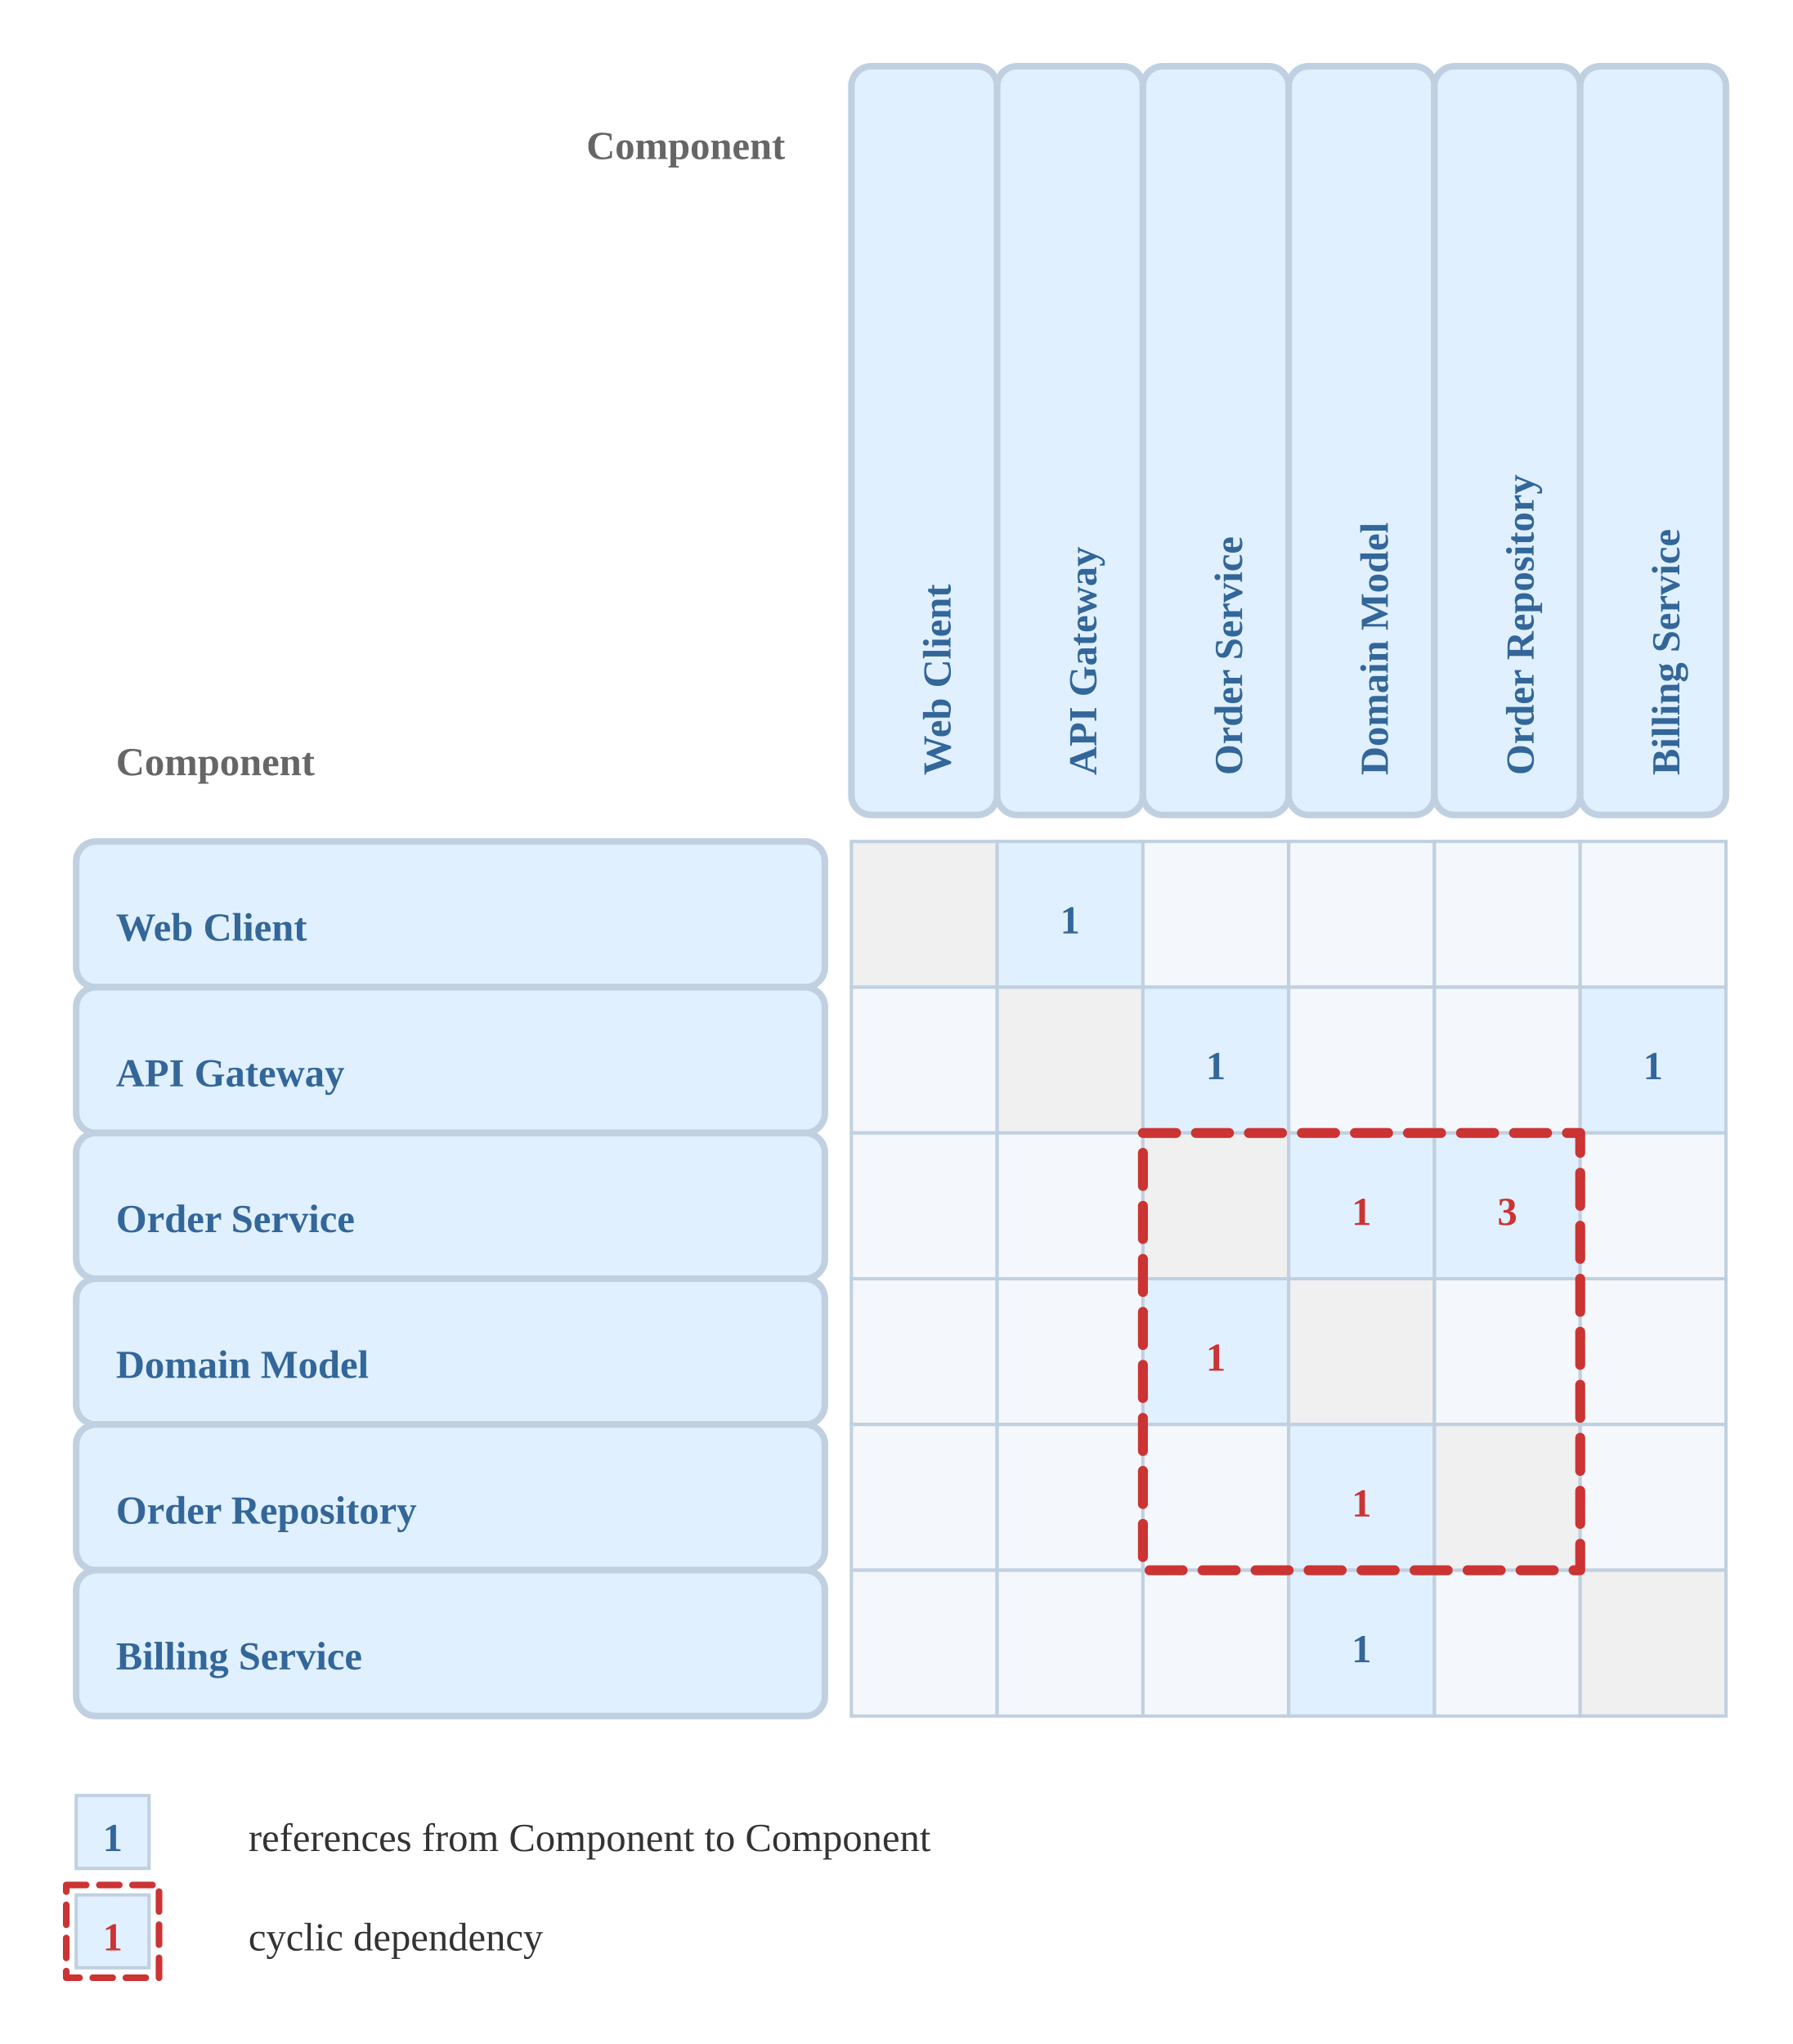
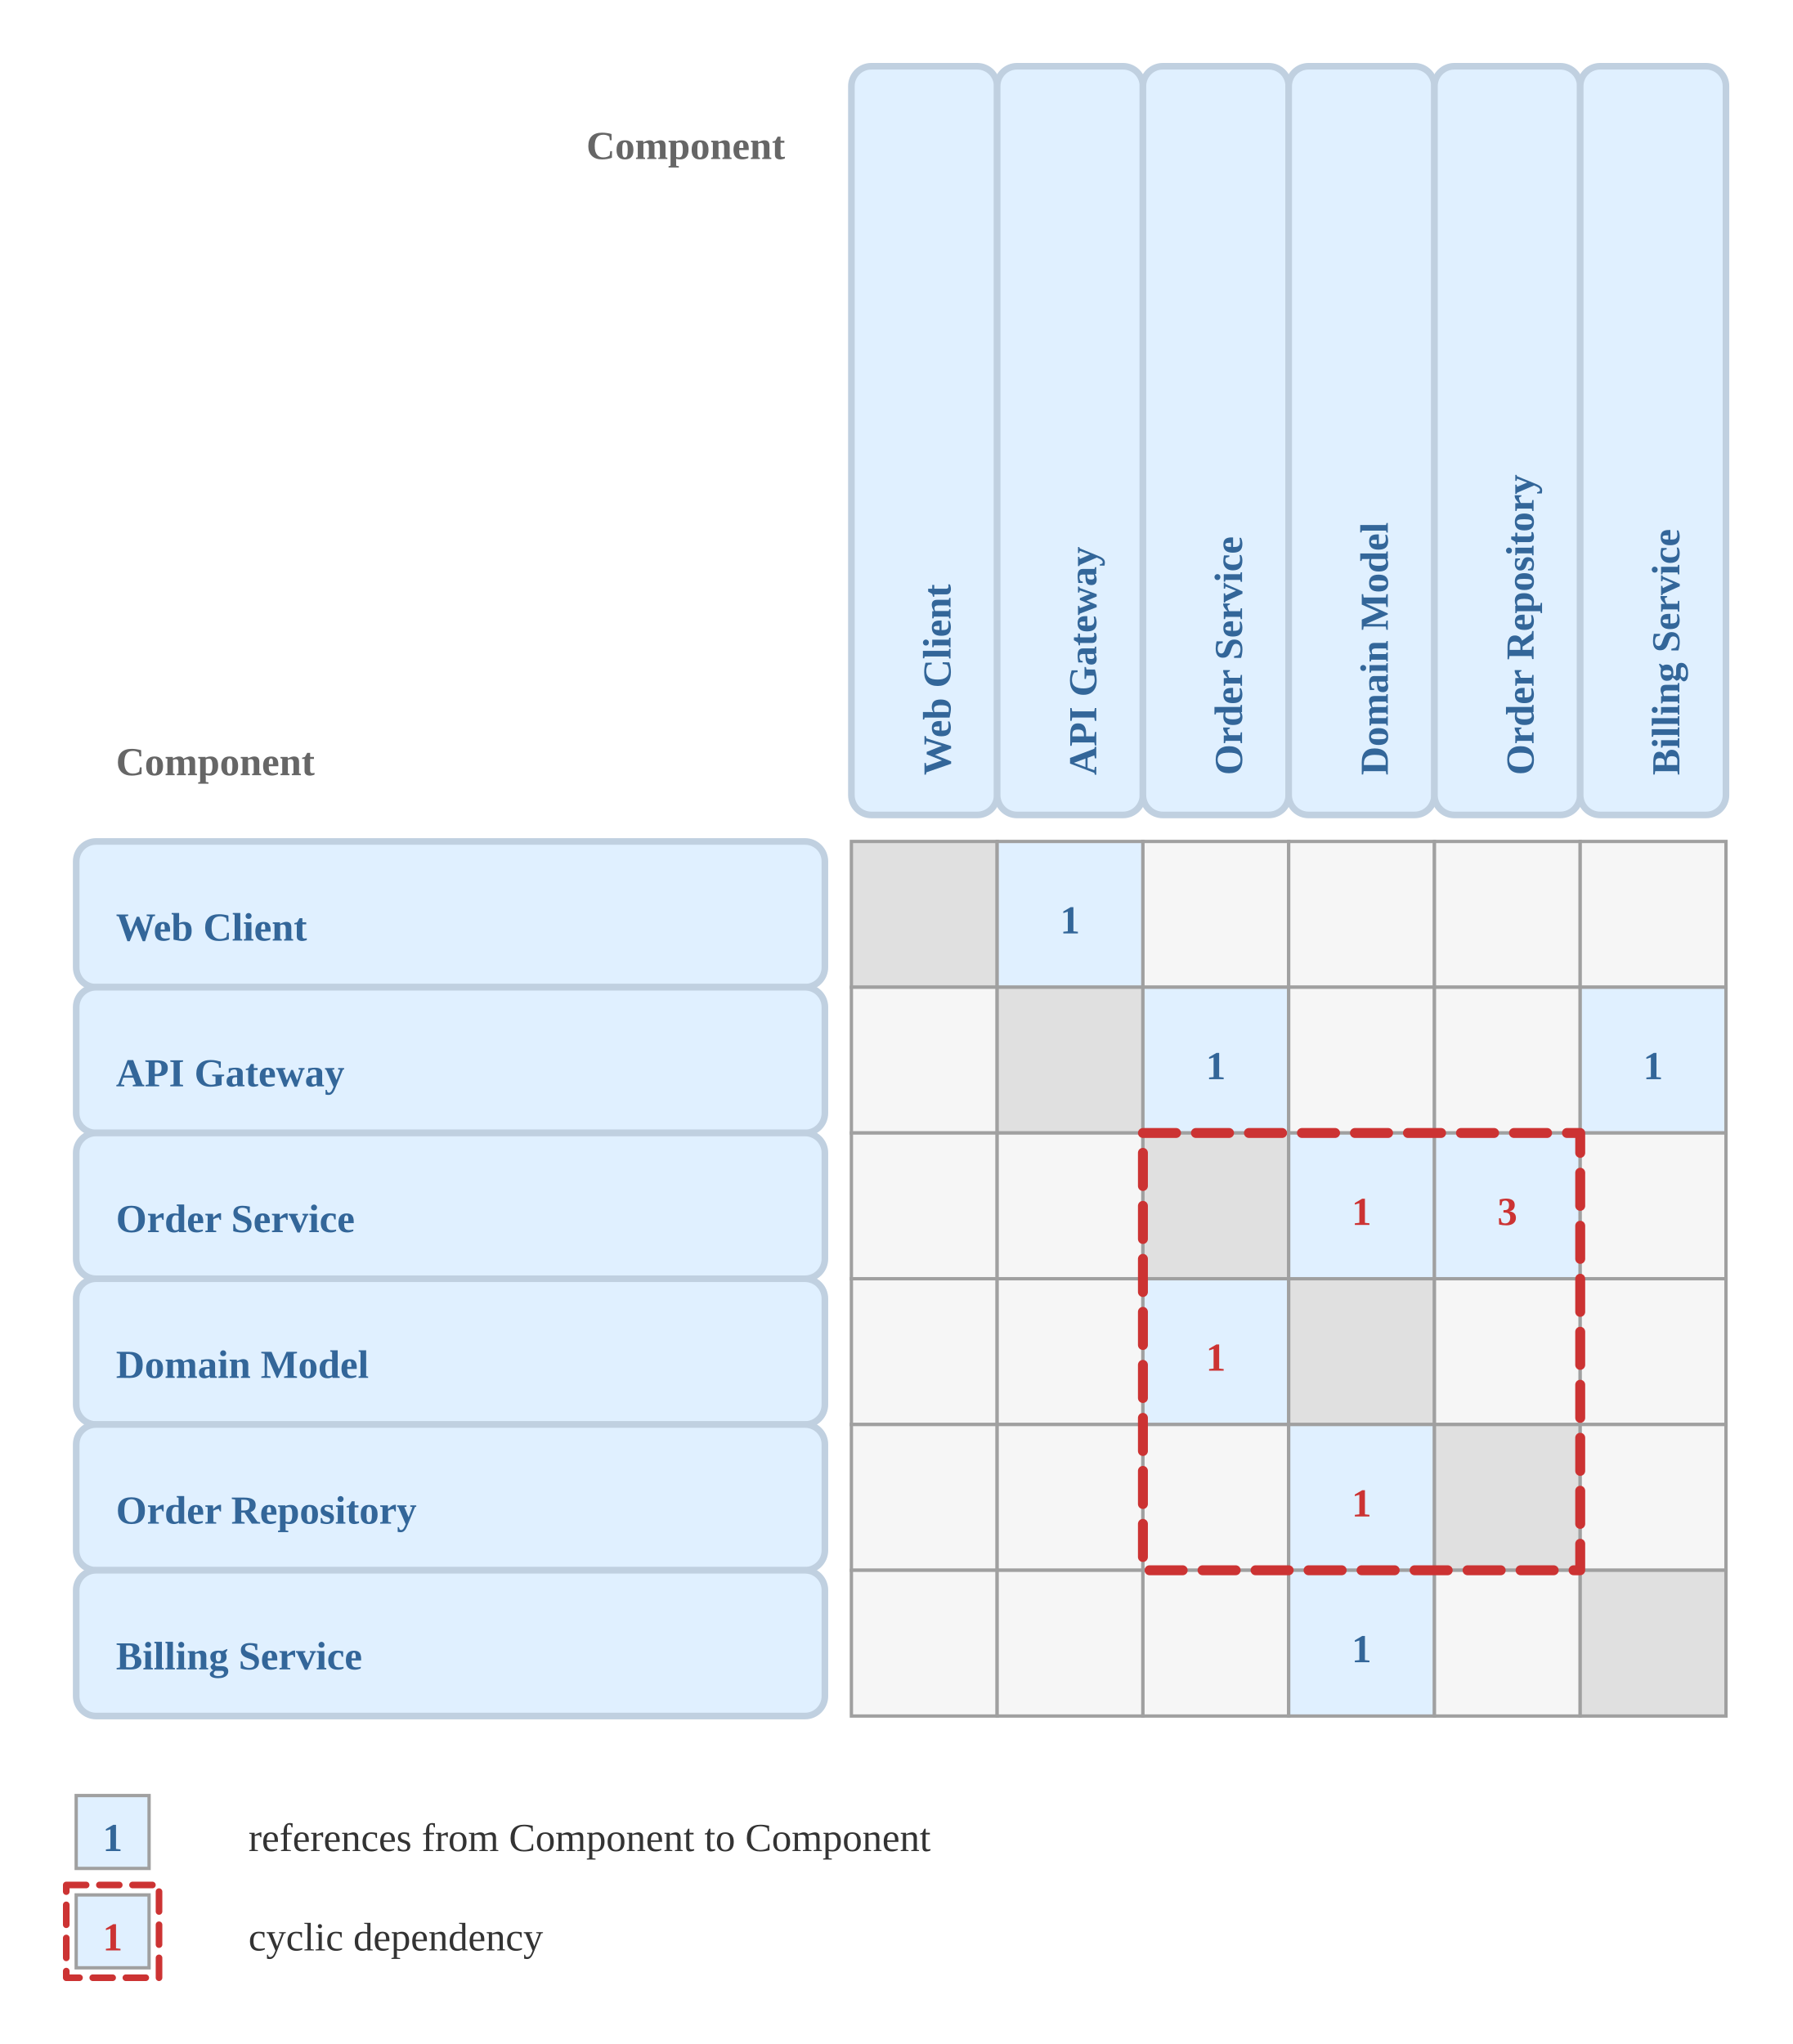
<svg xmlns="http://www.w3.org/2000/svg" viewBox="17 20 541 617" width="541" height="617">
  <defs>
    <style>
.gradia-3167da4d { fill: none; stroke: var(--gradia-color-edge-line, #999999); stroke-width: 3 }
.gradia-6c7500cd { fill: var(--gradia-color-edge-line, #999999) }
.gradia-613ab0f0 { fill: var(--gradia-color-node-regular-box, #e0f0ff); stroke: var(--gradia-color-node-regular-border, #c0d0e0); stroke-width: 2 }
.gradia-8f91fa3b { font-family: var(--gradia-font-family, 'Helvetica'), ui-sans-serif, -apple-system, Helvetica, Arial, sans-serif; font-size: var(--gradia-size-font-prop, 22px); font-weight: 600; fill: var(--gradia-color-node-regular-name, #336699) }
.gradia-5f52a16d { font-family: var(--gradia-font-family, 'Helvetica'), ui-sans-serif, -apple-system, Helvetica, Arial, sans-serif; font-size: var(--gradia-size-font-type, 16px); font-weight: 600; fill: var(--gradia-color-container-name, #666666) }
.gradia-25a733d0 { font-family: var(--gradia-font-family, 'Helvetica'), ui-sans-serif, -apple-system, Helvetica, Arial, sans-serif; font-size: var(--gradia-size-font-type, 16px); font-weight: 600; text-anchor: end; fill: var(--gradia-color-container-name, #666666) }
- .gradia-41dfb3e3 { fill: var(--gradia-color-node-ghost-box, #f0f0f0); stroke: var(--gradia-color-group-border, #c0d0e0); stroke-width: 1 }
- .gradia-63bd54c1 { fill: var(--gradia-color-node-regular-box, #e0f0ff); stroke: var(--gradia-color-group-border, #c0d0e0); stroke-width: 1 }
+ .gradia-831be281 { fill: var(--gradia-color-node-self-box, #e0e0e0); stroke: var(--gradia-color-container-border, #a0a0a0); stroke-width: 1 }
+ .gradia-063da071 { fill: var(--gradia-color-node-regular-box, #e0f0ff); stroke: var(--gradia-color-container-border, #a0a0a0); stroke-width: 1 }
.gradia-2b6fce7b { font-family: var(--gradia-font-family, 'Helvetica'), ui-sans-serif, -apple-system, Helvetica, Arial, sans-serif; font-size: var(--gradia-size-font-type, 16px); font-weight: 600; text-anchor: middle; fill: var(--gradia-color-node-regular-name, #336699) }
- .gradia-30482995 { fill: var(--gradia-color-group-box, #f4f8fc); stroke: var(--gradia-color-group-border, #c0d0e0); stroke-width: 1 }
+ .gradia-de61de06 { fill: var(--gradia-color-container-box, #f6f6f6); stroke: var(--gradia-color-container-border, #a0a0a0); stroke-width: 1 }
.gradia-c900d481 { font-family: var(--gradia-font-family, 'Helvetica'), ui-sans-serif, -apple-system, Helvetica, Arial, sans-serif; font-size: var(--gradia-size-font-type, 16px); font-weight: 600; text-anchor: middle; fill: var(--gradia-color-mark-violation, #cc3333) }
.gradia-8f5f281a { fill: none; stroke: var(--gradia-color-mark-violation, #cc3333); stroke-width: 3; stroke-linecap: round; stroke-linejoin: round }
.gradia-3858115f { font-family: var(--gradia-font-family, 'Helvetica'), ui-sans-serif, -apple-system, Helvetica, Arial, sans-serif; font-size: var(--gradia-size-font-type, 16px); fill: var(--gradia-color-edge-name, #333333) }
.gradia-67ddb258 { fill: none; stroke: var(--gradia-color-mark-violation, #cc3333); stroke-width: 2; stroke-linecap: round; stroke-linejoin: round }
</style>
    <marker id="gradia-588fb0a5181f-arrow" viewBox="0 0 10 10" refX="9" refY="5" markerWidth="21" markerHeight="21" markerUnits="userSpaceOnUse" orient="auto-start-reverse">
      <path d="M 0 1 L 9 5 L 0 9 z" class="gradia-6c7500cd" />
    </marker>
  </defs>
  <rect x="274" y="40" width="44" height="226" rx="6" class="gradia-613ab0f0" />
  <text x="303.92" y="254" transform="rotate(-90 303.92 254)" class="gradia-8f91fa3b">Web Client</text>
  <rect x="318" y="40" width="44" height="226" rx="6" class="gradia-613ab0f0" />
  <text x="347.92" y="254" transform="rotate(-90 347.92 254)" class="gradia-8f91fa3b">API Gateway</text>
  <rect x="362" y="40" width="44" height="226" rx="6" class="gradia-613ab0f0" />
  <text x="391.92" y="254" transform="rotate(-90 391.92 254)" class="gradia-8f91fa3b">Order Service</text>
  <rect x="406" y="40" width="44" height="226" rx="6" class="gradia-613ab0f0" />
  <text x="435.92" y="254" transform="rotate(-90 435.92 254)" class="gradia-8f91fa3b">Domain Model</text>
  <rect x="450" y="40" width="44" height="226" rx="6" class="gradia-613ab0f0" />
  <text x="479.92" y="254" transform="rotate(-90 479.92 254)" class="gradia-8f91fa3b">Order Repository</text>
  <rect x="494" y="40" width="44" height="226" rx="6" class="gradia-613ab0f0" />
  <text x="523.92" y="254" transform="rotate(-90 523.92 254)" class="gradia-8f91fa3b">Billing Service</text>
  <rect x="40" y="274" width="226" height="44" rx="6" class="gradia-613ab0f0" />
  <text x="52" y="303.92" class="gradia-8f91fa3b">Web Client</text>
  <rect x="40" y="318" width="226" height="44" rx="6" class="gradia-613ab0f0" />
  <text x="52" y="347.92" class="gradia-8f91fa3b">API Gateway</text>
  <rect x="40" y="362" width="226" height="44" rx="6" class="gradia-613ab0f0" />
  <text x="52" y="391.92" class="gradia-8f91fa3b">Order Service</text>
  <rect x="40" y="406" width="226" height="44" rx="6" class="gradia-613ab0f0" />
  <text x="52" y="435.92" class="gradia-8f91fa3b">Domain Model</text>
  <rect x="40" y="450" width="226" height="44" rx="6" class="gradia-613ab0f0" />
  <text x="52" y="479.92" class="gradia-8f91fa3b">Order Repository</text>
  <rect x="40" y="494" width="226" height="44" rx="6" class="gradia-613ab0f0" />
  <text x="52" y="523.92" class="gradia-8f91fa3b">Billing Service</text>
  <text x="52" y="254" class="gradia-5f52a16d">Component</text>
  <text x="254" y="68" class="gradia-25a733d0">Component</text>
-   <rect x="274" y="274" width="44" height="44" rx="0" class="gradia-41dfb3e3" />
-   <rect x="318" y="274" width="44" height="44" rx="0" class="gradia-63bd54c1" />
+   <rect x="274" y="274" width="44" height="44" rx="0" class="gradia-831be281" />
+   <rect x="318" y="274" width="44" height="44" rx="0" class="gradia-063da071" />
  <text x="340" y="301.76" class="gradia-2b6fce7b">1</text>
-   <rect x="362" y="274" width="44" height="44" rx="0" class="gradia-30482995" />
-   <rect x="406" y="274" width="44" height="44" rx="0" class="gradia-30482995" />
-   <rect x="450" y="274" width="44" height="44" rx="0" class="gradia-30482995" />
-   <rect x="494" y="274" width="44" height="44" rx="0" class="gradia-30482995" />
-   <rect x="274" y="318" width="44" height="44" rx="0" class="gradia-30482995" />
-   <rect x="318" y="318" width="44" height="44" rx="0" class="gradia-41dfb3e3" />
-   <rect x="362" y="318" width="44" height="44" rx="0" class="gradia-63bd54c1" />
+   <rect x="362" y="274" width="44" height="44" rx="0" class="gradia-de61de06" />
+   <rect x="406" y="274" width="44" height="44" rx="0" class="gradia-de61de06" />
+   <rect x="450" y="274" width="44" height="44" rx="0" class="gradia-de61de06" />
+   <rect x="494" y="274" width="44" height="44" rx="0" class="gradia-de61de06" />
+   <rect x="274" y="318" width="44" height="44" rx="0" class="gradia-de61de06" />
+   <rect x="318" y="318" width="44" height="44" rx="0" class="gradia-831be281" />
+   <rect x="362" y="318" width="44" height="44" rx="0" class="gradia-063da071" />
  <text x="384" y="345.76" class="gradia-2b6fce7b">1</text>
-   <rect x="406" y="318" width="44" height="44" rx="0" class="gradia-30482995" />
-   <rect x="450" y="318" width="44" height="44" rx="0" class="gradia-30482995" />
-   <rect x="494" y="318" width="44" height="44" rx="0" class="gradia-63bd54c1" />
+   <rect x="406" y="318" width="44" height="44" rx="0" class="gradia-de61de06" />
+   <rect x="450" y="318" width="44" height="44" rx="0" class="gradia-de61de06" />
+   <rect x="494" y="318" width="44" height="44" rx="0" class="gradia-063da071" />
  <text x="516" y="345.76" class="gradia-2b6fce7b">1</text>
-   <rect x="274" y="362" width="44" height="44" rx="0" class="gradia-30482995" />
-   <rect x="318" y="362" width="44" height="44" rx="0" class="gradia-30482995" />
-   <rect x="362" y="362" width="44" height="44" rx="0" class="gradia-41dfb3e3" />
-   <rect x="406" y="362" width="44" height="44" rx="0" class="gradia-63bd54c1" />
+   <rect x="274" y="362" width="44" height="44" rx="0" class="gradia-de61de06" />
+   <rect x="318" y="362" width="44" height="44" rx="0" class="gradia-de61de06" />
+   <rect x="362" y="362" width="44" height="44" rx="0" class="gradia-831be281" />
+   <rect x="406" y="362" width="44" height="44" rx="0" class="gradia-063da071" />
  <text x="428" y="389.76" class="gradia-c900d481">1</text>
-   <rect x="450" y="362" width="44" height="44" rx="0" class="gradia-63bd54c1" />
+   <rect x="450" y="362" width="44" height="44" rx="0" class="gradia-063da071" />
  <text x="472" y="389.76" class="gradia-c900d481">3</text>
-   <rect x="494" y="362" width="44" height="44" rx="0" class="gradia-30482995" />
-   <rect x="274" y="406" width="44" height="44" rx="0" class="gradia-30482995" />
-   <rect x="318" y="406" width="44" height="44" rx="0" class="gradia-30482995" />
-   <rect x="362" y="406" width="44" height="44" rx="0" class="gradia-63bd54c1" />
+   <rect x="494" y="362" width="44" height="44" rx="0" class="gradia-de61de06" />
+   <rect x="274" y="406" width="44" height="44" rx="0" class="gradia-de61de06" />
+   <rect x="318" y="406" width="44" height="44" rx="0" class="gradia-de61de06" />
+   <rect x="362" y="406" width="44" height="44" rx="0" class="gradia-063da071" />
  <text x="384" y="433.76" class="gradia-c900d481">1</text>
-   <rect x="406" y="406" width="44" height="44" rx="0" class="gradia-41dfb3e3" />
-   <rect x="450" y="406" width="44" height="44" rx="0" class="gradia-30482995" />
-   <rect x="494" y="406" width="44" height="44" rx="0" class="gradia-30482995" />
-   <rect x="274" y="450" width="44" height="44" rx="0" class="gradia-30482995" />
-   <rect x="318" y="450" width="44" height="44" rx="0" class="gradia-30482995" />
-   <rect x="362" y="450" width="44" height="44" rx="0" class="gradia-30482995" />
-   <rect x="406" y="450" width="44" height="44" rx="0" class="gradia-63bd54c1" />
+   <rect x="406" y="406" width="44" height="44" rx="0" class="gradia-831be281" />
+   <rect x="450" y="406" width="44" height="44" rx="0" class="gradia-de61de06" />
+   <rect x="494" y="406" width="44" height="44" rx="0" class="gradia-de61de06" />
+   <rect x="274" y="450" width="44" height="44" rx="0" class="gradia-de61de06" />
+   <rect x="318" y="450" width="44" height="44" rx="0" class="gradia-de61de06" />
+   <rect x="362" y="450" width="44" height="44" rx="0" class="gradia-de61de06" />
+   <rect x="406" y="450" width="44" height="44" rx="0" class="gradia-063da071" />
  <text x="428" y="477.76" class="gradia-c900d481">1</text>
-   <rect x="450" y="450" width="44" height="44" rx="0" class="gradia-41dfb3e3" />
-   <rect x="494" y="450" width="44" height="44" rx="0" class="gradia-30482995" />
-   <rect x="274" y="494" width="44" height="44" rx="0" class="gradia-30482995" />
-   <rect x="318" y="494" width="44" height="44" rx="0" class="gradia-30482995" />
-   <rect x="362" y="494" width="44" height="44" rx="0" class="gradia-30482995" />
-   <rect x="406" y="494" width="44" height="44" rx="0" class="gradia-63bd54c1" />
+   <rect x="450" y="450" width="44" height="44" rx="0" class="gradia-831be281" />
+   <rect x="494" y="450" width="44" height="44" rx="0" class="gradia-de61de06" />
+   <rect x="274" y="494" width="44" height="44" rx="0" class="gradia-de61de06" />
+   <rect x="318" y="494" width="44" height="44" rx="0" class="gradia-de61de06" />
+   <rect x="362" y="494" width="44" height="44" rx="0" class="gradia-de61de06" />
+   <rect x="406" y="494" width="44" height="44" rx="0" class="gradia-063da071" />
  <text x="428" y="521.76" class="gradia-2b6fce7b">1</text>
-   <rect x="450" y="494" width="44" height="44" rx="0" class="gradia-30482995" />
-   <rect x="494" y="494" width="44" height="44" rx="0" class="gradia-41dfb3e3" />
+   <rect x="450" y="494" width="44" height="44" rx="0" class="gradia-de61de06" />
+   <rect x="494" y="494" width="44" height="44" rx="0" class="gradia-831be281" />
  <rect x="362" y="362" width="132" height="132" rx="0" class="gradia-8f5f281a" stroke-dasharray="10 6" />
-   <rect x="40" y="562" width="22" height="22" rx="0" class="gradia-63bd54c1" />
+   <rect x="40" y="562" width="22" height="22" rx="0" class="gradia-063da071" />
  <text x="51" y="578.76" class="gradia-2b6fce7b">1</text>
  <text x="92" y="578.76" class="gradia-3858115f">references from Component to Component</text>
-   <rect x="40" y="592" width="22" height="22" rx="0" class="gradia-63bd54c1" />
+   <rect x="40" y="592" width="22" height="22" rx="0" class="gradia-063da071" />
  <text x="51" y="608.76" class="gradia-c900d481">1</text>
  <rect x="37" y="589" width="28" height="28" rx="0" class="gradia-67ddb258" stroke-dasharray="6 4" />
  <text x="92" y="608.76" class="gradia-3858115f">cyclic dependency</text>
</svg>
